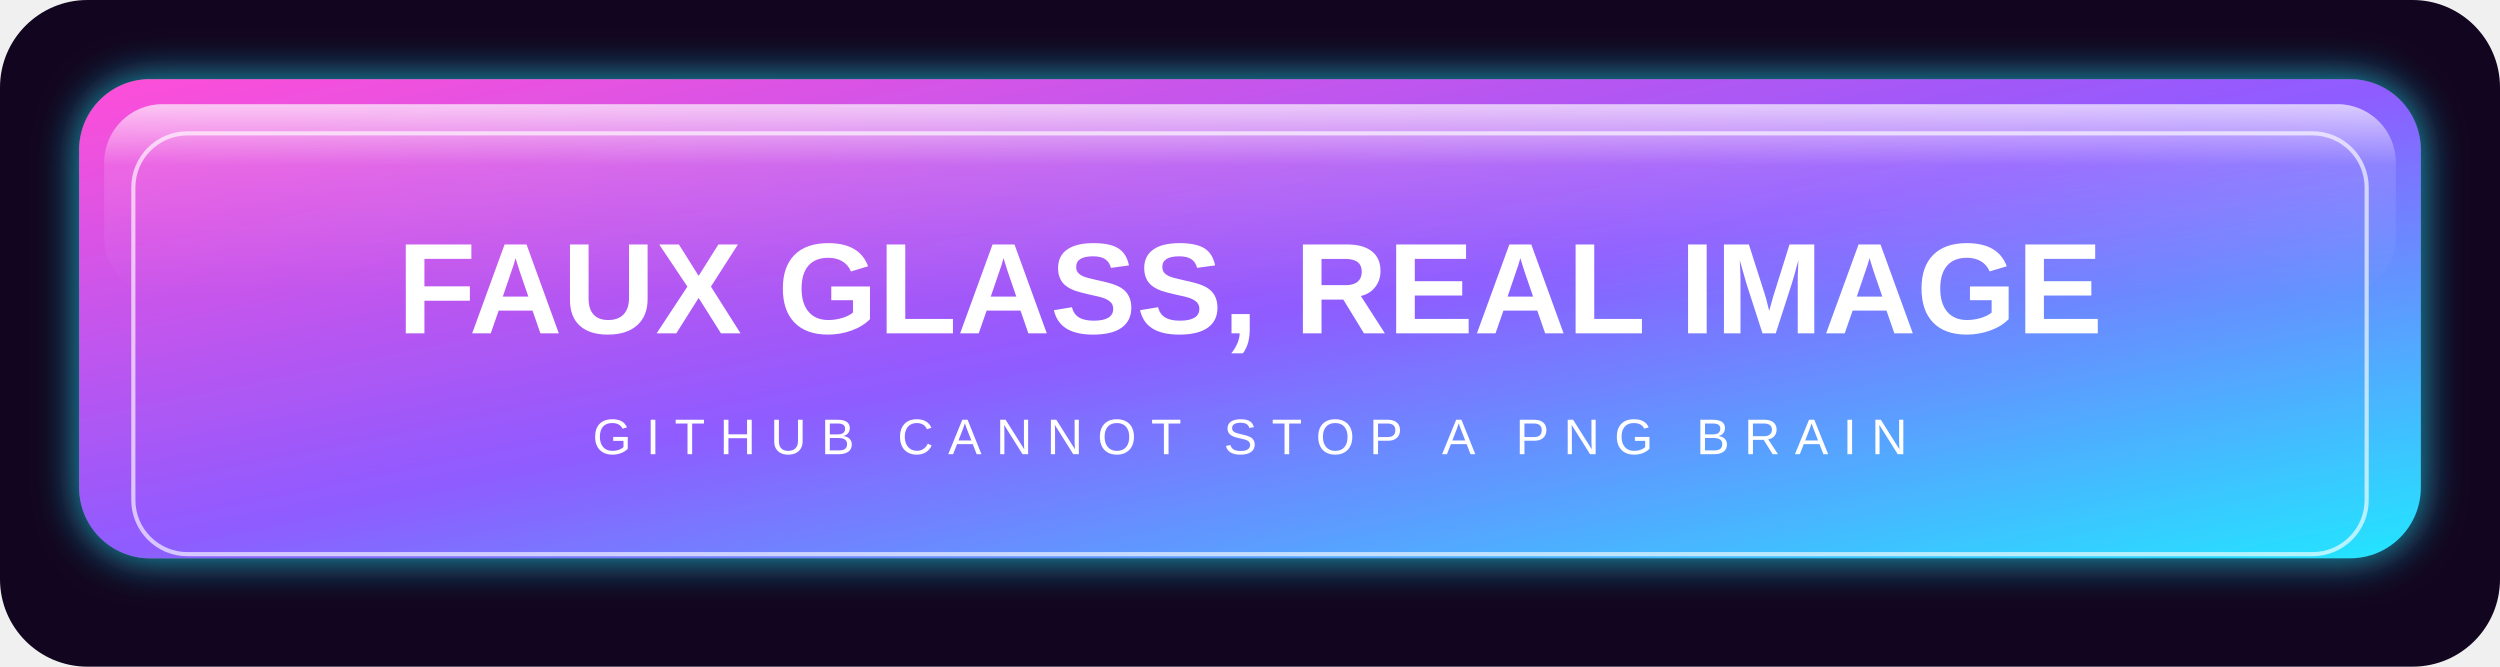
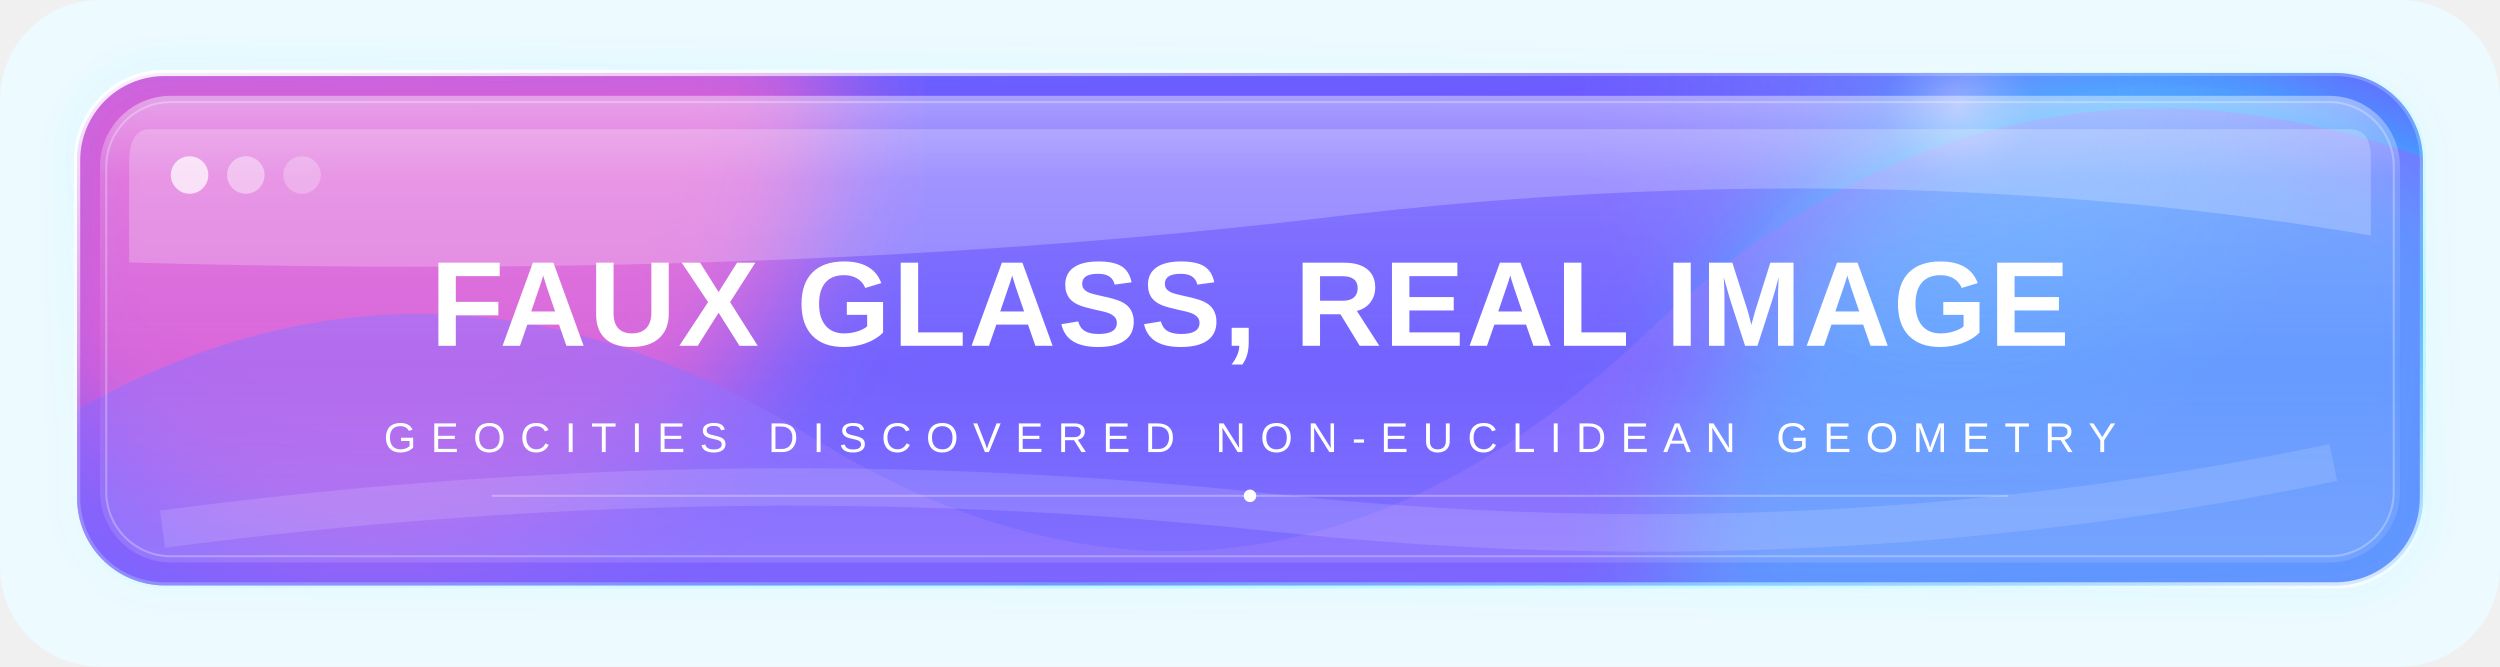
<svg xmlns="http://www.w3.org/2000/svg" width="1200" height="320" viewBox="0 0 1200 320">
  <defs>
-     <linearGradient id="bg" x1="0" y1="0" x2="1" y2="1">
-       <stop offset="0" stop-color="#ff4fd8" />
-       <stop offset="0.5" stop-color="#8f5bff" />
+     <linearGradient id="aurora" x1="0" y1="0" x2="1" y2="1">
+       <stop stop-color="#ff4fd8" />
+       <stop offset=".48" stop-color="#8f5bff" />
      <stop offset="1" stop-color="#22e6ff" />
    </linearGradient>
-     <linearGradient id="shine" x1="0" y1="0" x2="0" y2="1">
-       <stop offset="0" stop-color="#ffffff" stop-opacity="0.68" />
-       <stop offset="0.32" stop-color="#ffffff" stop-opacity="0.12" />
-       <stop offset="1" stop-color="#ffffff" stop-opacity="0" />
+     <linearGradient id="glass" x1="0" y1="0" x2="0" y2="1">
+       <stop stop-color="#fff" stop-opacity=".42" />
+       <stop offset=".18" stop-color="#fff" stop-opacity=".16" />
+       <stop offset=".58" stop-color="#c9faff" stop-opacity=".055" />
+       <stop offset="1" stop-color="#fff" stop-opacity=".13" />
    </linearGradient>
-     <filter id="shadow" x="-30%" y="-30%" width="160%" height="180%">
-       <feDropShadow dx="0" dy="18" stdDeviation="18" flood-color="#2b0038" flood-opacity="0.55" />
-       <feDropShadow dx="0" dy="0" stdDeviation="10" flood-color="#22e6ff" flood-opacity="0.75" />
+     <linearGradient id="rim" x1="0" y1="0" x2="1" y2="1">
+       <stop stop-color="#fff" stop-opacity=".92" />
+       <stop offset=".35" stop-color="#fff" stop-opacity=".2" />
+       <stop offset=".72" stop-color="#66f8ff" stop-opacity=".35" />
+       <stop offset="1" stop-color="#fff" stop-opacity=".8" />
+     </linearGradient>
+     <radialGradient id="orb">
+       <stop stop-color="#fff" stop-opacity=".75" />
+       <stop offset=".2" stop-color="#77faff" stop-opacity=".34" />
+       <stop offset="1" stop-color="#77faff" stop-opacity="0" />
+     </radialGradient>
+     <filter id="blur">
+       <feGaussianBlur stdDeviation="28" />
    </filter>
+     <filter id="shadow" x="-20%" y="-30%" width="140%" height="180%">
+       <feDropShadow dx="0" dy="15" stdDeviation="16" flood-color="#13051f" flood-opacity=".42" />
+       <feDropShadow dx="0" dy="0" stdDeviation="8" flood-color="#42ecff" flood-opacity=".4" />
+     </filter>
+     <clipPath id="pane">
+       <rect x="37" y="35" width="1126" height="246" rx="42" />
+     </clipPath>
+     <style>
+   .day{display:inline}.night{display:none}.title{fill:#fff}.sub{fill:#fff}.shell{fill:#edfaff}.back{fill:#6e5aff}
+   @media (prefers-color-scheme:dark){.day{display:none}.night{display:inline}.title{fill:#f8fbff}.sub{fill:#c8fbff}.shell{fill:#070b20}.back{fill:#111530}}
+  </style>
  </defs>
-   <rect width="1200" height="320" rx="42" fill="#12051f" />
-   <rect x="38" y="38" width="1124" height="230" rx="34" fill="url(#bg)" filter="url(#shadow)" />
-   <rect x="50" y="50" width="1100" height="92" rx="28" fill="url(#shine)" />
-   <rect x="64" y="64" width="1072" height="202" rx="26" fill="none" stroke="#fff" stroke-opacity="0.65" stroke-width="2" />
-   <text x="600" y="160" text-anchor="middle" font-family="Verdana,Arial,sans-serif" font-size="62" font-weight="700" fill="#ffffff">FAUX GLASS, REAL IMAGE</text>
-   <text x="600" y="218" text-anchor="middle" font-family="Verdana,Arial,sans-serif" font-size="24" letter-spacing="7" fill="#fff">GITHUB CANNOT STOP A PNG BRAIN</text>
+   <rect class="shell" width="1200" height="320" rx="48" />
+   <g clip-path="url(#pane)">
+     <rect class="back" x="37" y="35" width="1126" height="246" rx="42" />
+     <g class="day">
+       <circle cx="180" cy="45" r="220" fill="#ff5fcb" opacity=".75" filter="url(#blur)" />
+       <circle cx="1040" cy="280" r="240" fill="#1de9ff" opacity=".8" filter="url(#blur)" />
+       <path d="M-20 235 Q180 80 390 210 T790 160 T1220 100V340H-20Z" fill="#8d68ff" opacity=".55" />
+     </g>
+     <g class="night">
+       <circle cx="120" cy="20" r="230" fill="#b130ff" opacity=".48" filter="url(#blur)" />
+       <circle cx="1050" cy="270" r="260" fill="#00b9df" opacity=".45" filter="url(#blur)" />
+       <path d="M-20 230 Q200 80 420 215 T820 155 T1220 90V340H-20Z" fill="#25387f" opacity=".75" />
+     </g>
+     <circle cx="940" cy="52" r="180" fill="url(#orb)" opacity=".5" />
+     <rect x="48" y="46" width="1104" height="224" rx="34" fill="url(#glass)" />
+     <path d="M72 62H1128Q1138 62 1138 76V113Q900 73 640 104T62 126V78Q62 62 72 62Z" fill="#fff" opacity=".22" />
+     <path d="M78 254 Q350 218 610 246 T1120 222" fill="none" stroke="#fff" stroke-opacity=".13" stroke-width="18" />
+   </g>
+   <rect x="37" y="35" width="1126" height="246" rx="42" fill="none" stroke="url(#rim)" stroke-width="3" filter="url(#shadow)" />
+   <rect x="51" y="49" width="1098" height="218" rx="31" fill="none" stroke="#fff" stroke-opacity=".28" />
+   <circle cx="91" cy="84" r="9" fill="#fff" opacity=".72" />
+   <circle cx="118" cy="84" r="9" fill="#fff" opacity=".42" />
+   <circle cx="145" cy="84" r="9" fill="#fff" opacity=".25" />
+   <text class="title" x="600" y="166" text-anchor="middle" font-family="Verdana,Arial,sans-serif" font-size="58" font-weight="700" letter-spacing="1">FAUX GLASS, REAL IMAGE</text>
+   <text class="sub" x="600" y="217" text-anchor="middle" font-family="Verdana,Arial,sans-serif" font-size="20" letter-spacing="7">GEOCITIES DISCOVERED NON-EUCLIDEAN GEOMETRY</text>
+   <path d="M236 238H964" stroke="#fff" stroke-opacity=".3" />
+   <circle cx="600" cy="238" r="3" fill="#fff" />
</svg>
